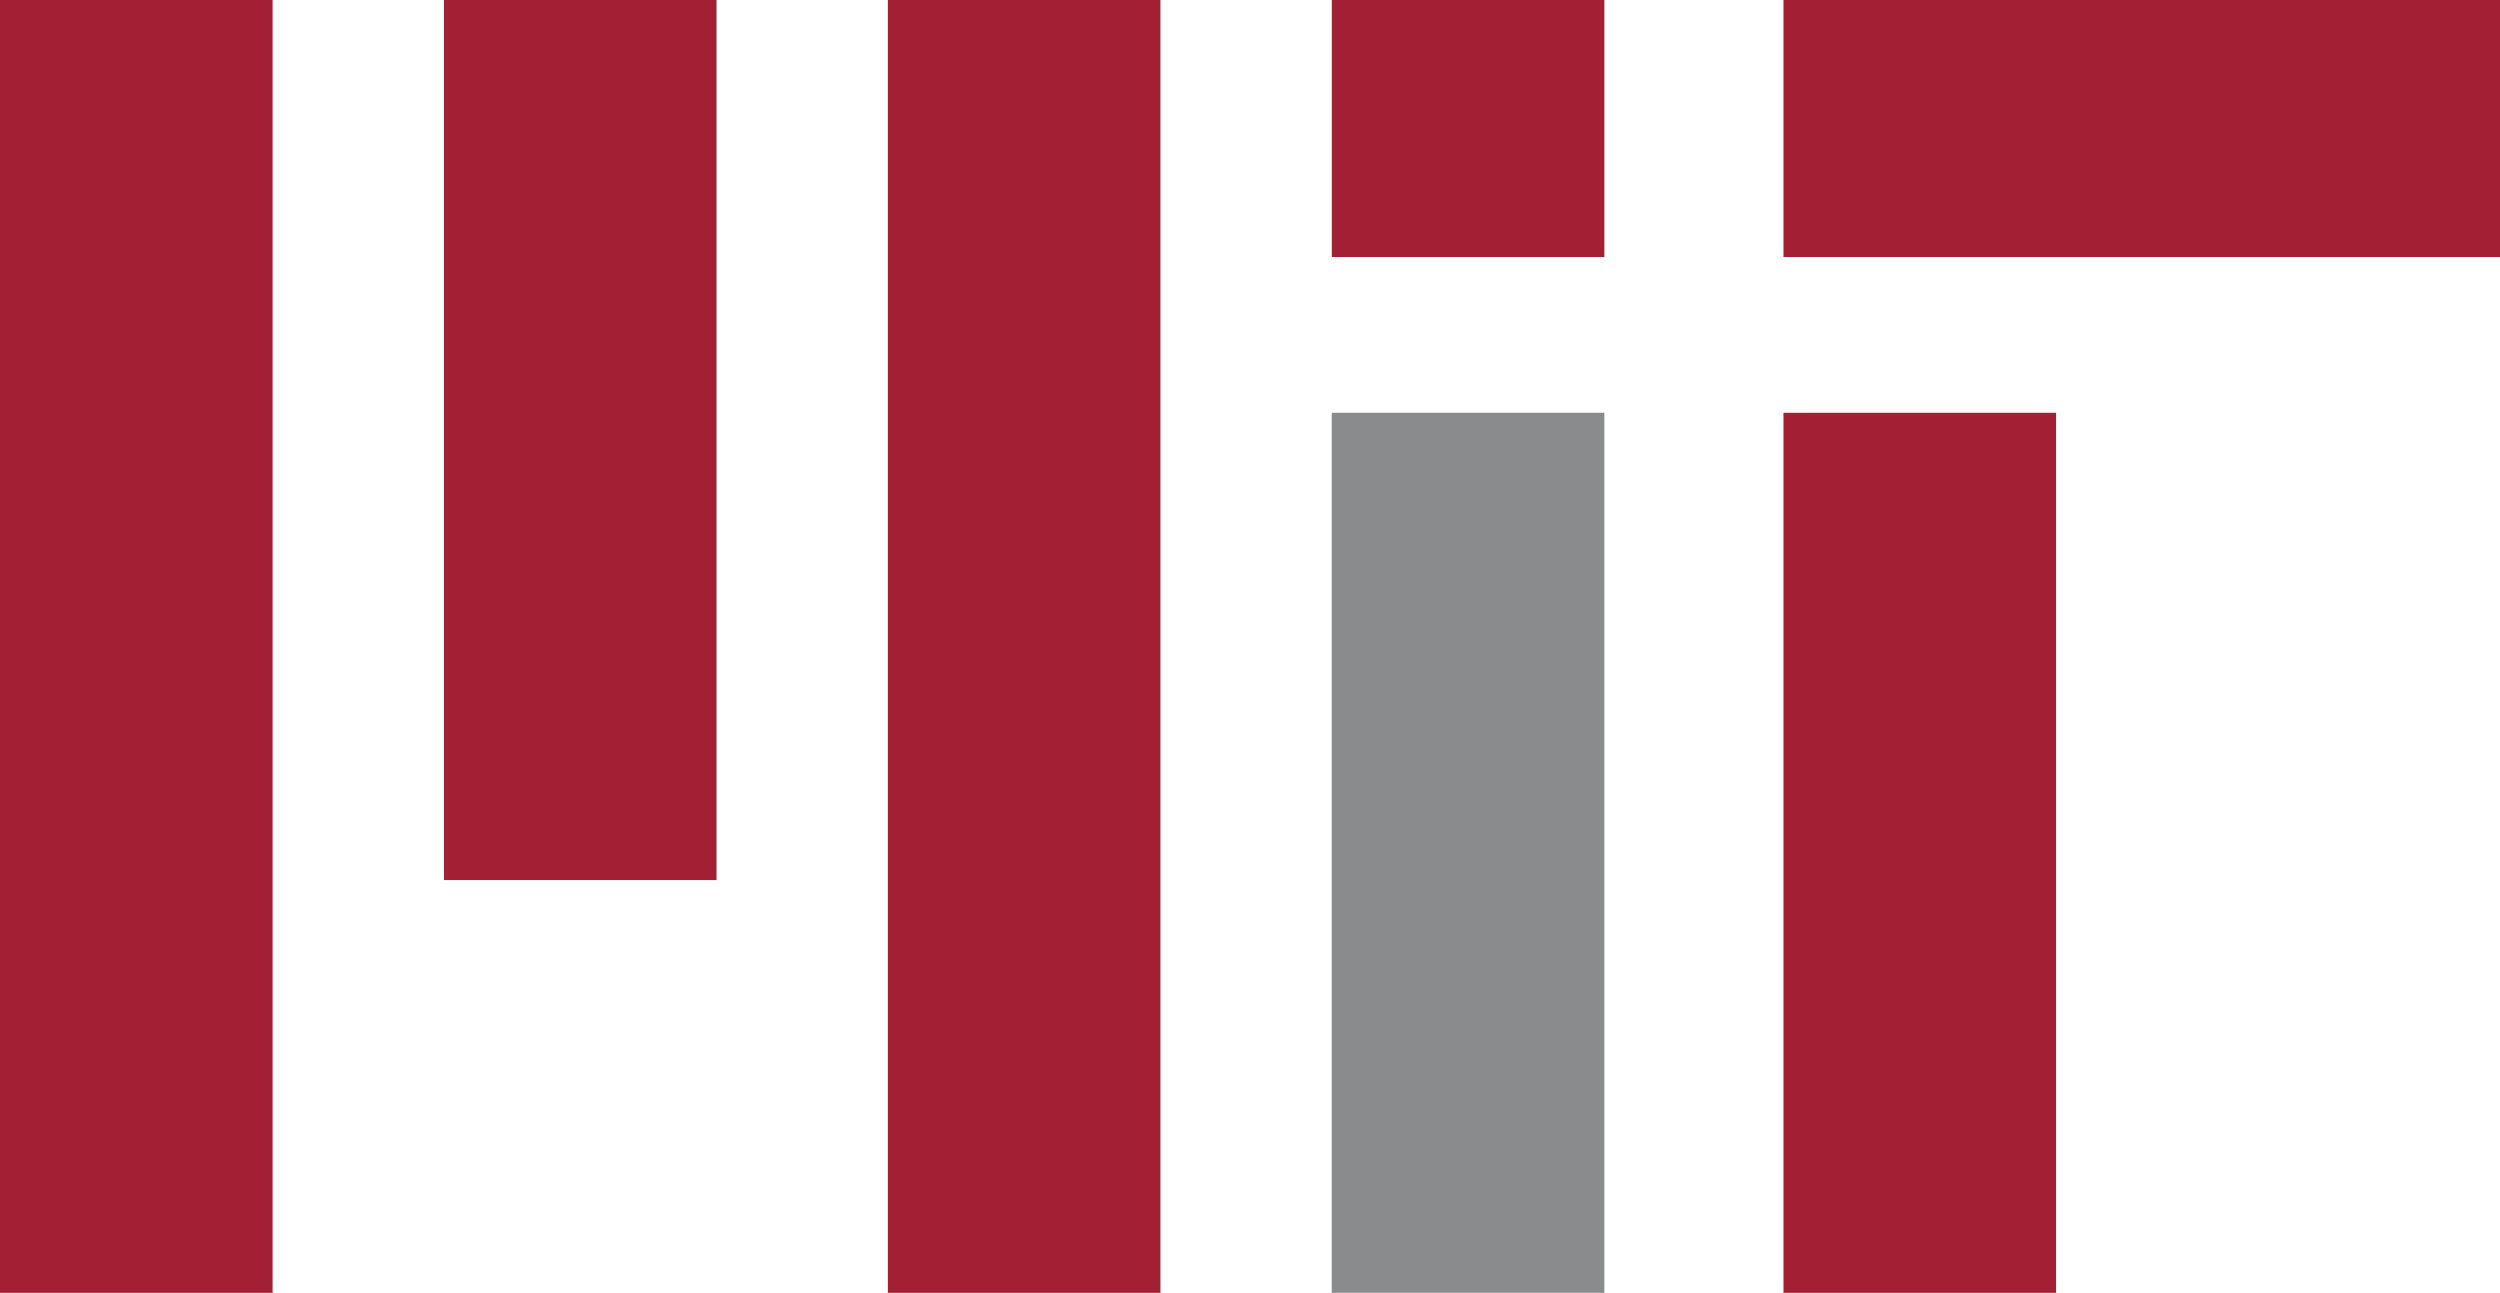
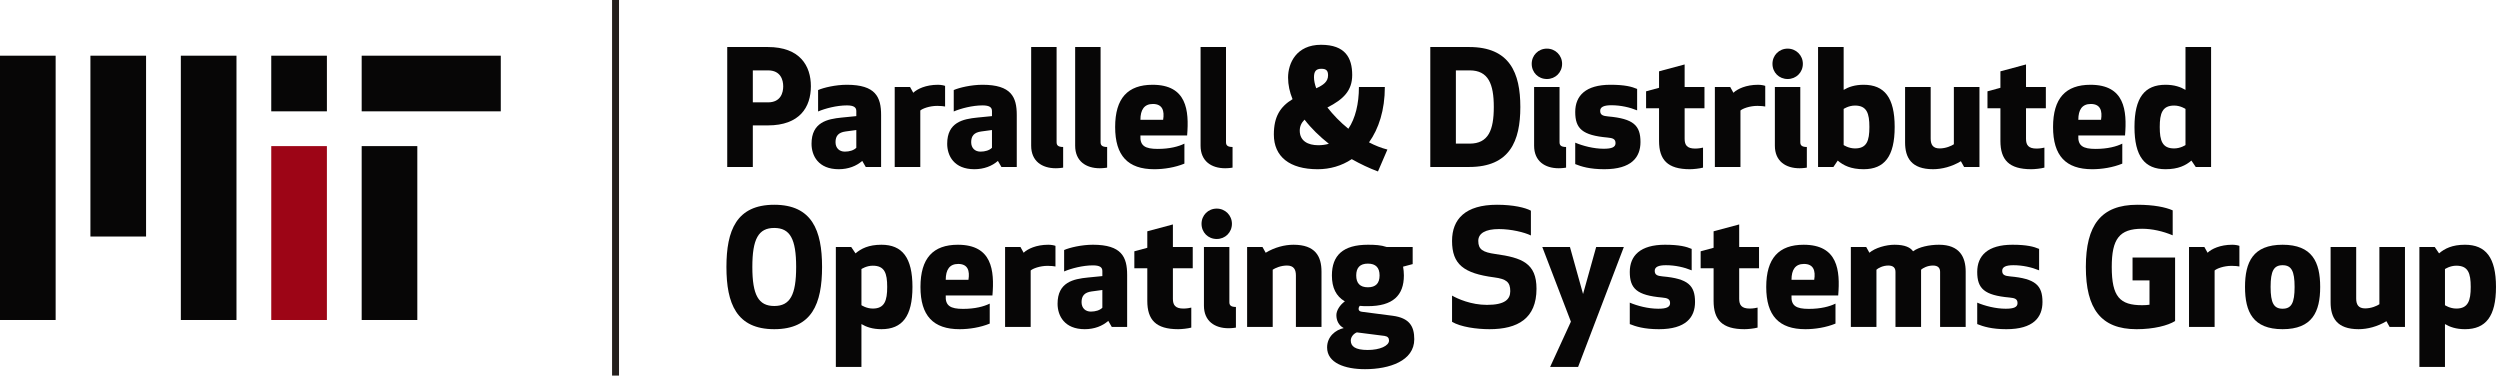
- <svg xmlns="http://www.w3.org/2000/svg" height="166" width="321">
-   <g stroke-width="35" stroke="#A31F34">
-     <path d="m17.5,0v166m57-166v113m57-113v166m57-166v33m58,20v113" />
-     <path d="m188.5,53v113" stroke="#8A8B8C" />
-     <path d="m229,16.5h92" stroke-width="33" />
+ <svg xmlns="http://www.w3.org/2000/svg" version="1.1" id="Layer_1" x="0px" y="0px" viewBox="0 0 359.439 54" style="enable-background:new 0 0 359.439 54;" xml:space="preserve">
+   <g>
+     <rect x="52" y="8.007" style="fill:#070606;" width="20" height="8" />
+   </g>
+   <g>
+     <rect x="13" y="8.007" style="fill:#070606;" width="8" height="26" />
+   </g>
+   <g>
+     <rect x="26" y="8.007" style="fill:#070606;" width="8" height="38" />
+   </g>
+   <g>
+     <rect y="8.007" style="fill:#070606;" width="8" height="38" />
+   </g>
+   <g>
+     <rect x="52" y="21.007" style="fill:#070606;" width="8" height="25" />
+   </g>
+   <g>
+     <rect x="39" y="8.007" style="fill:#070606;" width="8" height="8" />
+   </g>
+   <g>
+     <rect x="39" y="21.007" style="fill:#9D0516;" width="8" height="25" />
+   </g>
+   <rect x="88" style="fill:#231F1C;" width="1" height="54" />
+   <g>
+     <path style="fill:#070606;" d="M108.237,24.007h-3.679V6.761h5.841c4.599,0,6.186,2.69,6.186,5.634   c0,2.989-1.586,5.634-6.186,5.634h-2.162V24.007z M108.237,14.717h2.185c1.84,0,2.185-1.403,2.185-2.299   c0-0.897-0.345-2.3-2.185-2.3h-2.185V14.717z" />
+     <path style="fill:#070606;" d="M123.117,15.959c0-0.529-0.368-0.805-1.356-0.805c-1.449,0-3.127,0.437-4.139,0.874v-3.081   c0.782-0.345,2.506-0.759,4.139-0.759c4.139,0,4.92,1.771,4.92,4.346v7.473h-2.207l-0.506-0.874c-0.828,0.736-2,1.196-3.38,1.196   c-2.92,0-3.909-1.932-3.909-3.656c0-3.104,2.276-3.564,4.346-3.771l2.092-0.207V15.959z M121.577,18.902   c-1.035,0.138-1.449,0.644-1.449,1.541c0,0.851,0.552,1.357,1.334,1.357c0.667,0,1.288-0.184,1.655-0.552v-2.553L121.577,18.902z" />
+     <path style="fill:#070606;" d="M135.882,15.315c-0.185-0.046-0.645-0.092-1.127-0.092c-1.127,0-2.139,0.391-2.438,0.667v8.117   h-3.68V12.51h2.207l0.461,0.828c0.574-0.552,1.816-1.149,3.541-1.149c0.459,0,0.873,0.092,1.035,0.161V15.315z" />
+     <path style="fill:#070606;" d="M142.621,15.959c0-0.529-0.367-0.805-1.356-0.805c-1.448,0-3.128,0.437-4.14,0.874v-3.081   c0.782-0.345,2.507-0.759,4.14-0.759c4.14,0,4.921,1.771,4.921,4.346v7.473h-2.207l-0.506-0.874   c-0.828,0.736-2.001,1.196-3.381,1.196c-2.92,0-3.909-1.932-3.909-3.656c0-3.104,2.276-3.564,4.347-3.771l2.092-0.207V15.959z    M141.08,18.902c-1.034,0.138-1.448,0.644-1.448,1.541c0,0.851,0.552,1.357,1.334,1.357c0.667,0,1.288-0.184,1.655-0.552v-2.553   L141.08,18.902z" />
+     <path style="fill:#070606;" d="M152.856,24.099c0,0-0.483,0.092-1.058,0.092c-1.978,0-3.541-1.012-3.541-3.242V6.761h3.656v13.682   c0,0.437,0.207,0.69,0.942,0.69V24.099z" />
+     <path style="fill:#070606;" d="M159.181,24.099c0,0-0.483,0.092-1.059,0.092c-1.977,0-3.541-1.012-3.541-3.242V6.761h3.656v13.682   c0,0.437,0.207,0.69,0.943,0.69V24.099z" />
+     <path style="fill:#070606;" d="M163.964,19.478c-0.092,1.495,0.69,1.931,2.484,1.931c1.725,0,3.012-0.345,3.84-0.759v2.875   c-1.334,0.552-2.943,0.805-4.323,0.805c-3.794,0-5.634-1.932-5.634-6.07c0-4.139,1.816-6.071,5.381-6.071   c4.921,0,5.266,3.679,4.967,7.29H163.964z M163.964,17.224h3.266c0.207-1.265-0.068-2.276-1.472-2.276   C164.517,14.947,163.964,15.775,163.964,17.224z" />
+     <path style="fill:#070606;" d="M177.212,24.099c0,0-0.482,0.092-1.058,0.092c-1.978,0-3.541-1.012-3.541-3.242V6.761h3.656v13.682   c0,0.437,0.206,0.69,0.942,0.69V24.099z" />
+     <path style="fill:#070606;" d="M185.837,14.257c-0.414-1.012-0.644-2.046-0.644-3.104c0-2.07,1.196-4.714,4.737-4.714   c3.495,0,4.484,1.886,4.484,4.346c0,2.253-1.266,3.495-3.564,4.668c0.828,1.058,1.84,2.116,3.012,3.059   c1.012-1.495,1.518-3.61,1.518-6.002h3.726c0,3.312-0.874,6.002-2.276,7.957c0.873,0.459,1.748,0.805,2.645,1.035l-1.357,3.15   c-1.241-0.46-2.506-1.058-3.771-1.771c-1.448,0.966-3.128,1.449-4.897,1.449c-4.048,0-6.301-1.816-6.301-4.99   C183.148,16.764,184.068,15.338,185.837,14.257z M191.058,20.673c-1.334-1.058-2.529-2.208-3.496-3.472   c-0.459,0.46-0.689,0.966-0.689,1.587c0,1.472,1.173,2.092,2.668,2.092C190.069,20.88,190.575,20.811,191.058,20.673z    M189.242,12.694c1.012-0.46,1.701-0.943,1.701-1.863c0-0.644-0.23-0.943-0.966-0.943c-0.782,0-1.058,0.391-1.058,1.219   C188.919,11.59,189.035,12.119,189.242,12.694z" />
+     <path style="fill:#070606;" d="M205.641,24.007V6.761h5.588c5.841,0,7.358,3.725,7.358,8.623s-1.518,8.623-7.358,8.623H205.641z    M209.32,20.65h1.979c2.689,0,3.473-1.932,3.473-5.266c0-3.312-0.783-5.266-3.473-5.266h-1.979V20.65z" />
+     <path style="fill:#070606;" d="M222.408,6.991c1.219,0,2.184,0.966,2.184,2.185c0,1.242-0.965,2.184-2.184,2.184   c-1.242,0-2.186-0.942-2.186-2.184C220.222,7.957,221.166,6.991,222.408,6.991z M225.166,24.099c0,0-0.483,0.092-1.058,0.092   c-1.978,0-3.541-1.012-3.541-3.242V12.51h3.656v7.933c0,0.437,0.207,0.69,0.942,0.69V24.099z" />
+     <path style="fill:#070606;" d="M235.378,15.867c-1.059-0.437-2.369-0.736-3.703-0.736c-1.034,0-1.609,0.23-1.609,0.805   c0,0.598,0.391,0.736,1.15,0.805c3.633,0.322,4.645,1.288,4.645,3.679c0,2.208-1.311,3.909-5.197,3.909   c-2.115,0-3.334-0.391-4.185-0.736v-3.081c1.081,0.46,2.645,0.874,4.093,0.874c1.173,0,1.702-0.23,1.702-0.805   c0-0.598-0.392-0.736-1.149-0.805c-3.634-0.322-4.646-1.288-4.646-3.679c0-2.346,1.518-3.909,5.06-3.909   c2.092,0,3.08,0.276,3.84,0.598V15.867z" />
+     <path style="fill:#070606;" d="M244.854,24.099c-0.506,0.138-1.38,0.23-1.886,0.23c-3.219,0-4.438-1.356-4.438-4.07v-4.691h-1.863   v-2.438l1.863-0.506v-2.369l3.679-0.989v3.242h2.852v3.059h-2.852v4.392c0,0.896,0.345,1.402,1.518,1.402   c0.483,0,0.942-0.092,1.127-0.138V24.099z" />
+     <path style="fill:#070606;" d="M253.8,15.315c-0.184-0.046-0.644-0.092-1.127-0.092c-1.126,0-2.139,0.391-2.438,0.667v8.117h-3.679   V12.51h2.208l0.459,0.828c0.575-0.552,1.816-1.149,3.542-1.149c0.46,0,0.874,0.092,1.034,0.161V15.315z" />
+     <path style="fill:#070606;" d="M257.022,6.991c1.219,0,2.185,0.966,2.185,2.185c0,1.242-0.966,2.184-2.185,2.184   c-1.241,0-2.185-0.942-2.185-2.184C254.837,7.957,255.781,6.991,257.022,6.991z M259.781,24.099c0,0-0.482,0.092-1.057,0.092   c-1.979,0-3.541-1.012-3.541-3.242V12.51h3.656v7.933c0,0.437,0.206,0.69,0.941,0.69V24.099z" />
+     <path style="fill:#070606;" d="M261.392,24.007V6.761h3.68v6.163c0.689-0.414,1.609-0.736,2.873-0.736   c2.99,0,4.463,1.839,4.463,6.071c0,4.231-1.473,6.07-4.463,6.07c-1.838,0-2.92-0.552-3.725-1.242l-0.621,0.92H261.392z    M265.072,20.857c0,0,0.713,0.483,1.633,0.483c1.701,0,2.068-1.104,2.068-3.081c0-1.955-0.367-3.082-2.068-3.082   c-0.92,0-1.633,0.483-1.633,0.483V20.857z" />
+     <path style="fill:#070606;" d="M282.39,24.007l-0.461-0.828c-1.287,0.782-2.736,1.149-4,1.149c-3.129,0-4.025-1.655-4.025-3.863   V12.51h3.68v7.404c0,0.851,0.299,1.426,1.287,1.426c0.896,0,1.701-0.368,2.047-0.598V12.51h3.68v11.498H282.39z" />
+     <path style="fill:#070606;" d="M293.935,24.099c-0.506,0.138-1.379,0.23-1.885,0.23c-3.221,0-4.439-1.356-4.439-4.07v-4.691h-1.861   v-2.438l1.861-0.506v-2.369l3.68-0.989v3.242h2.852v3.059h-2.852v4.392c0,0.896,0.346,1.402,1.518,1.402   c0.482,0,0.943-0.092,1.127-0.138V24.099z" />
+     <path style="fill:#070606;" d="M298.812,19.478c-0.092,1.495,0.689,1.931,2.482,1.931c1.725,0,3.014-0.345,3.84-0.759v2.875   c-1.332,0.552-2.943,0.805-4.322,0.805c-3.795,0-5.633-1.932-5.633-6.07c0-4.139,1.816-6.071,5.381-6.071   c4.92,0,5.266,3.679,4.967,7.29H298.812z M298.812,17.224h3.266c0.207-1.265-0.07-2.276-1.473-2.276   C299.363,14.947,298.812,15.775,298.812,17.224z" />
+     <path style="fill:#070606;" d="M315.693,24.007l-0.621-0.92c-0.805,0.69-1.885,1.242-3.725,1.242c-2.99,0-4.461-1.839-4.461-6.07   c0-4.231,1.471-6.071,4.461-6.071c1.264,0,2.184,0.322,2.873,0.736V6.761h3.68v17.246H315.693z M314.22,15.66   c0,0-0.713-0.483-1.633-0.483c-1.701,0-2.068,1.127-2.068,3.082c0,1.978,0.367,3.081,2.068,3.081c0.92,0,1.633-0.483,1.633-0.483   V15.66z" />
+     <path style="fill:#070606;" d="M104.443,38.385c0-5.267,1.449-8.945,6.875-8.945s6.875,3.679,6.875,8.945   c0,5.266-1.449,8.944-6.875,8.944S104.443,43.65,104.443,38.385z M108.168,38.385c0,4.023,0.874,5.61,3.15,5.61   s3.15-1.587,3.15-5.61c0-4.025-0.874-5.611-3.15-5.611S108.168,34.359,108.168,38.385z" />
+     <path style="fill:#070606;" d="M122.382,35.51l0.621,0.92c0.805-0.689,1.885-1.242,3.725-1.242c2.989,0,4.461,1.84,4.461,6.071   s-1.472,6.07-4.461,6.07c-1.265,0-2.185-0.321-2.875-0.735v6.162h-3.679V35.51H122.382z M123.854,43.88   c0,0,0.713,0.483,1.633,0.483c1.702,0,2.07-1.15,2.07-3.104c0-1.978-0.368-3.059-2.07-3.059c-0.92,0-1.633,0.483-1.633,0.483V43.88   z" />
+     <path style="fill:#070606;" d="M135.974,42.478c-0.092,1.495,0.69,1.931,2.484,1.931c1.725,0,3.012-0.344,3.84-0.758v2.874   c-1.334,0.552-2.943,0.805-4.323,0.805c-3.794,0-5.634-1.932-5.634-6.07c0-4.14,1.816-6.071,5.381-6.071   c4.921,0,5.266,3.68,4.967,7.29H135.974z M135.974,40.224h3.266c0.207-1.265-0.068-2.276-1.472-2.276   C136.527,37.947,135.974,38.775,135.974,40.224z" />
+     <path style="fill:#070606;" d="M151.751,38.315c-0.184-0.046-0.644-0.093-1.127-0.093c-1.126,0-2.139,0.392-2.438,0.668v8.117   h-3.679V35.51h2.208l0.459,0.828c0.575-0.553,1.816-1.15,3.542-1.15c0.46,0,0.874,0.092,1.034,0.161V38.315z" />
+     <path style="fill:#070606;" d="M158.491,38.959c0-0.529-0.368-0.805-1.356-0.805c-1.449,0-3.127,0.438-4.139,0.873v-3.08   c0.781-0.346,2.506-0.76,4.139-0.76c4.139,0,4.921,1.771,4.921,4.347v7.474h-2.208l-0.506-0.875c-0.828,0.736-2,1.196-3.38,1.196   c-2.921,0-3.909-1.932-3.909-3.656c0-3.104,2.276-3.563,4.346-3.771l2.093-0.207V38.959z M156.951,41.902   c-1.035,0.139-1.449,0.645-1.449,1.541c0,0.851,0.552,1.356,1.334,1.356c0.666,0,1.287-0.185,1.655-0.552v-2.553L156.951,41.902z" />
+     <path style="fill:#070606;" d="M171.279,47.1c-0.506,0.138-1.381,0.229-1.887,0.229c-3.219,0-4.438-1.356-4.438-4.069v-4.691   h-1.863v-2.438l1.863-0.506v-2.369l3.68-0.988v3.242h2.852v3.059h-2.852v4.393c0,0.896,0.344,1.402,1.518,1.402   c0.482,0,0.942-0.092,1.127-0.139V47.1z" />
+     <path style="fill:#070606;" d="M174.937,29.991c1.219,0,2.184,0.966,2.184,2.185c0,1.242-0.965,2.184-2.184,2.184   c-1.242,0-2.186-0.941-2.186-2.184C172.751,30.957,173.695,29.991,174.937,29.991z M177.696,47.1c0,0-0.483,0.092-1.058,0.092   c-1.978,0-3.541-1.012-3.541-3.242V35.51h3.656v7.934c0,0.437,0.207,0.689,0.942,0.689V47.1z" />
+     <path style="fill:#070606;" d="M181.514,35.51l0.46,0.828c1.287-0.782,2.736-1.15,4.001-1.15c3.128,0,4.024,1.656,4.024,3.863   v7.957h-3.68v-7.404c0-0.852-0.299-1.426-1.287-1.426c-0.896,0-1.701,0.367-2.047,0.598v8.232h-3.68V35.51H181.514z" />
+     <path style="fill:#070606;" d="M196.67,35.188c1.058,0,1.862,0.047,2.69,0.322h3.748v2.461l-1.379,0.367   c0.068,0.391,0.115,0.828,0.115,1.266c0,2.896-1.61,4.414-5.175,4.414c-0.413,0-0.805,0-1.173-0.045   c-0.068,0.092-0.16,0.229-0.16,0.436c0,0.23,0.138,0.369,0.459,0.414l4.438,0.575c2.415,0.322,3.104,1.519,3.104,3.38   c0,3.105-3.564,4.301-7.082,4.301c-2.898,0-5.45-0.896-5.45-3.127c0-1.564,1.218-2.529,2.392-2.783   c-0.713-0.367-1.059-1.08-1.059-1.862c0-0.644,0.483-1.448,1.219-1.978c-1.264-0.736-1.862-1.955-1.862-3.725   C191.497,36.705,193.107,35.188,196.67,35.188z M195.083,47.789c-0.482,0.184-0.873,0.667-0.873,1.173   c0,0.827,0.621,1.356,2.438,1.356c1.747,0,3.059-0.598,3.059-1.356c0-0.368-0.185-0.598-0.645-0.667L195.083,47.789z    M196.67,41.305c1.127,0,1.679-0.575,1.679-1.701c0-1.127-0.552-1.702-1.679-1.702c-1.126,0-1.679,0.575-1.679,1.702   C194.992,40.729,195.544,41.305,196.67,41.305z" />
+     <path style="fill:#070606;" d="M220.911,41.512c0,4.277-2.69,5.817-6.761,5.817c-1.862,0-4.139-0.321-5.381-1.058V42.5   c0.805,0.461,2.736,1.334,5.014,1.334c2.598,0,3.357-0.805,3.357-1.978c0-1.311-0.576-1.747-2.323-1.978   c-4.369-0.574-6.048-1.863-6.048-5.242c0-3.128,1.908-5.197,6.462-5.197c2.345,0,4.069,0.414,4.875,0.851v3.563   c-0.942-0.459-2.852-0.919-4.599-0.919c-1.909,0-2.967,0.598-2.967,1.702c0,1.241,0.666,1.632,2.461,1.885   C218.818,37.051,220.911,37.832,220.911,41.512z" />
+     <path style="fill:#070606;" d="M225.72,35.51l1.885,6.761l1.886-6.761h3.978l-6.576,17.246h-4.023l2.988-6.508l-4.115-10.738   H225.72z" />
+     <path style="fill:#070606;" d="M243.22,38.867c-1.057-0.438-2.367-0.736-3.701-0.736c-1.035,0-1.609,0.23-1.609,0.805   c0,0.599,0.391,0.736,1.148,0.805c3.634,0.322,4.646,1.289,4.646,3.68c0,2.207-1.311,3.909-5.196,3.909   c-2.116,0-3.335-0.391-4.186-0.735v-3.082c1.08,0.461,2.645,0.874,4.094,0.874c1.172,0,1.701-0.229,1.701-0.805   c0-0.598-0.391-0.735-1.15-0.805c-3.633-0.322-4.645-1.288-4.645-3.679c0-2.346,1.518-3.91,5.059-3.91   c2.093,0,3.082,0.276,3.84,0.598V38.867z" />
+     <path style="fill:#070606;" d="M252.697,47.1c-0.506,0.138-1.38,0.229-1.886,0.229c-3.22,0-4.438-1.356-4.438-4.069v-4.691h-1.862   v-2.438l1.862-0.506v-2.369l3.68-0.988v3.242h2.852v3.059h-2.852v4.393c0,0.896,0.345,1.402,1.518,1.402   c0.482,0,0.943-0.092,1.127-0.139V47.1z" />
+     <path style="fill:#070606;" d="M257.574,42.478c-0.092,1.495,0.689,1.931,2.483,1.931c1.725,0,3.013-0.344,3.841-0.758v2.874   c-1.334,0.552-2.943,0.805-4.324,0.805c-3.793,0-5.633-1.932-5.633-6.07c0-4.14,1.816-6.071,5.381-6.071   c4.92,0,5.266,3.68,4.967,7.29H257.574z M257.574,40.224h3.266c0.207-1.265-0.069-2.276-1.473-2.276   C258.125,37.947,257.574,38.775,257.574,40.224z" />
+     <path style="fill:#070606;" d="M278.939,47.008v-7.91c0-0.599-0.322-0.92-1.035-0.92c-0.781,0-1.449,0.367-1.701,0.598v8.232h-3.68   v-7.91c0-0.599-0.322-0.92-1.035-0.92c-0.781,0-1.449,0.367-1.701,0.598v8.232h-3.68V35.51h2.207l0.461,0.828   c0.828-0.713,2.414-1.15,3.609-1.15c1.541,0,2.301,0.414,2.668,0.943c0.828-0.621,2.346-0.943,3.725-0.943   c2.99,0,3.84,1.794,3.84,3.863v7.957H278.939z" />
+     <path style="fill:#070606;" d="M293.175,38.867c-1.057-0.438-2.367-0.736-3.701-0.736c-1.035,0-1.609,0.23-1.609,0.805   c0,0.599,0.391,0.736,1.148,0.805c3.635,0.322,4.646,1.289,4.646,3.68c0,2.207-1.312,3.909-5.197,3.909   c-2.115,0-3.334-0.391-4.186-0.735v-3.082c1.08,0.461,2.645,0.874,4.094,0.874c1.172,0,1.701-0.229,1.701-0.805   c0-0.598-0.391-0.735-1.15-0.805c-3.633-0.322-4.645-1.288-4.645-3.679c0-2.346,1.518-3.91,5.059-3.91   c2.094,0,3.082,0.276,3.84,0.598V38.867z" />
+     <path style="fill:#070606;" d="M299.894,38.385c0-6.002,2.162-8.945,7.404-8.945c2.346,0,4.047,0.345,5.082,0.805v3.587   c-1.426-0.598-2.967-0.942-4.393-0.942c-3.287,0-4.369,1.471-4.369,5.496c0,4.299,1.174,5.495,4.369,5.495   c0.346,0,0.805-0.022,1.059-0.069v-3.494h-2.438v-3.289h6.117v9.129c-1.035,0.645-3.059,1.173-5.543,1.173   C302.056,47.329,299.894,44.386,299.894,38.385z" />
+     <path style="fill:#070606;" d="M321.972,38.315c-0.186-0.046-0.645-0.093-1.127-0.093c-1.127,0-2.139,0.392-2.438,0.668v8.117   h-3.68V35.51h2.207l0.461,0.828c0.574-0.553,1.816-1.15,3.541-1.15c0.459,0,0.873,0.092,1.035,0.161V38.315z" />
+     <path style="fill:#070606;" d="M322.779,41.259c0-3.587,1.148-6.071,5.402-6.071s5.404,2.484,5.404,6.071s-1.15,6.07-5.404,6.07   S322.779,44.846,322.779,41.259z M326.457,41.259c0,2.3,0.461,3.127,1.725,3.127c1.266,0,1.725-0.827,1.725-3.127   s-0.459-3.128-1.725-3.128C326.917,38.131,326.457,38.959,326.457,41.259z" />
+     <path style="fill:#070606;" d="M343.568,47.008l-0.459-0.828c-1.289,0.781-2.736,1.149-4.002,1.149   c-3.127,0-4.023-1.655-4.023-3.862V35.51h3.678v7.404c0,0.852,0.299,1.426,1.289,1.426c0.896,0,1.701-0.367,2.047-0.598V35.51   h3.678v11.498H343.568z" />
+     <path style="fill:#070606;" d="M350.056,35.51l0.621,0.92c0.805-0.689,1.885-1.242,3.725-1.242c2.99,0,4.461,1.84,4.461,6.071   s-1.471,6.07-4.461,6.07c-1.266,0-2.184-0.321-2.875-0.735v6.162h-3.678V35.51H350.056z M351.527,43.88   c0,0,0.713,0.483,1.633,0.483c1.701,0,2.07-1.15,2.07-3.104c0-1.978-0.369-3.059-2.07-3.059c-0.92,0-1.633,0.483-1.633,0.483V43.88   z" />
  </g>
</svg>
